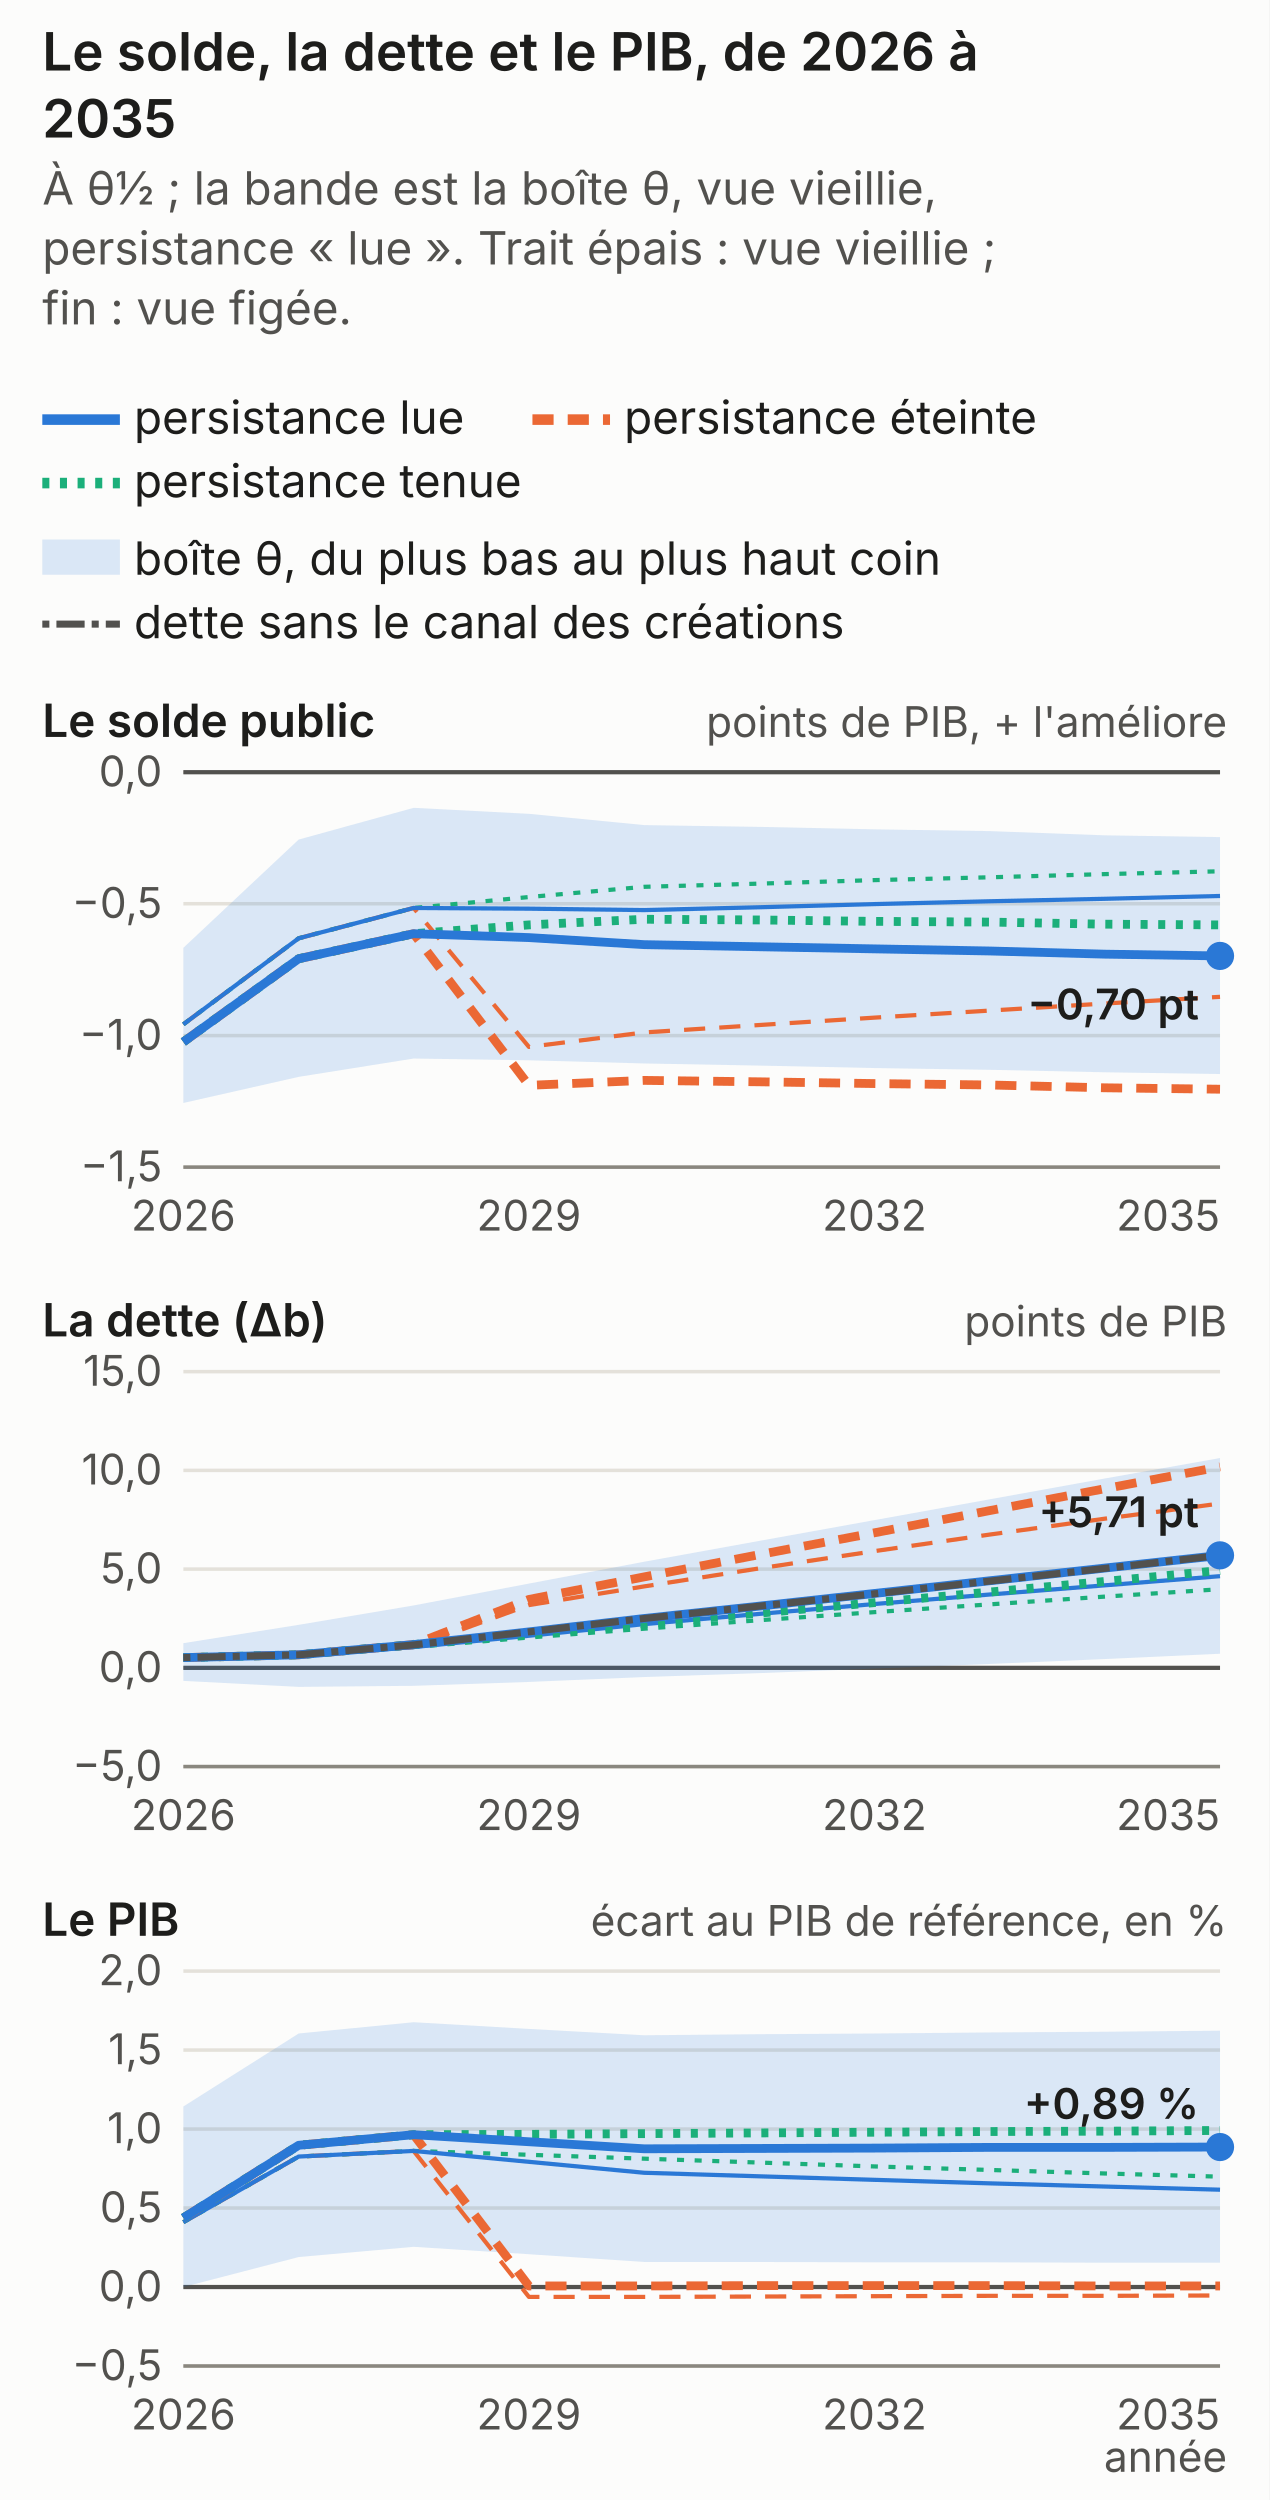
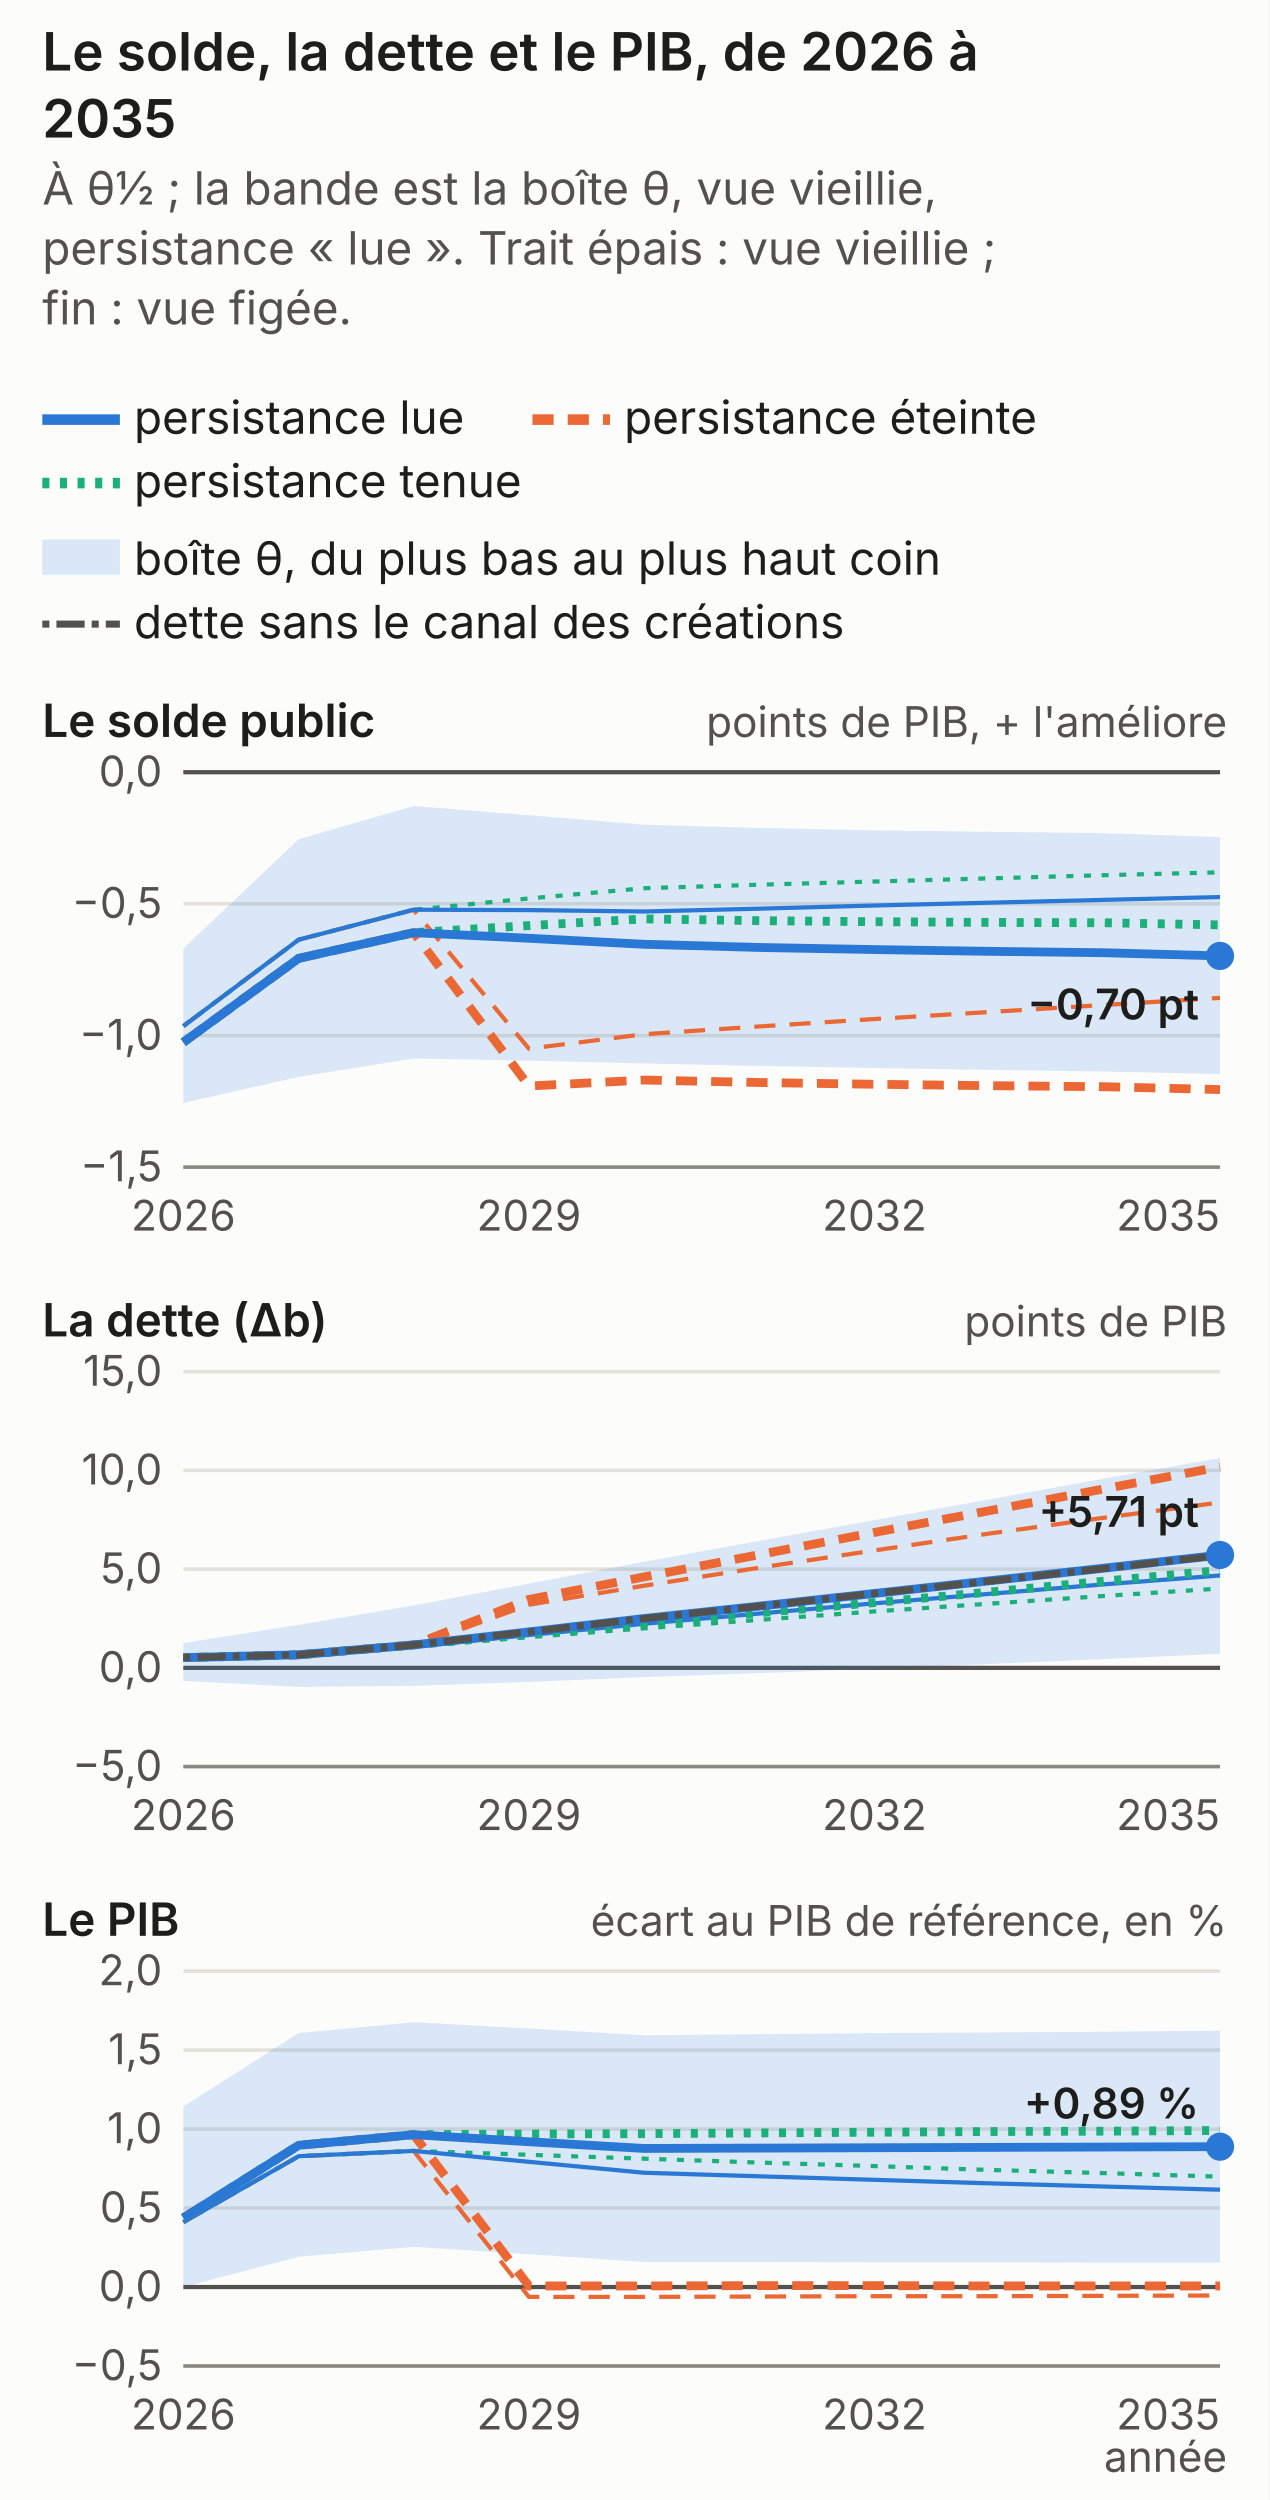
<svg xmlns="http://www.w3.org/2000/svg" viewBox="0 0 360 709" width="360" height="709" role="img" aria-labelledby="pres2027_lisnard_programme-trajectoire-t pres2027_lisnard_programme-trajectoire-d" font-size="13">
  <style>.g-fond{fill:#fcfcfb}.g-encre{fill:#1d1d1b}.g-doux{fill:#52514e}
.g-axe{stroke:#8a877f}.g-grille{stroke:#e4e1da}.g-zero{stroke:#52514e}
.g-s1{stroke:#2a78d6}.g-s2{stroke:#eb6834}.g-s3{stroke:#1baf7a}.g-s4{stroke:#6250d6}
.g-f1{fill:#2a78d6}.g-f2{fill:#eb6834}.g-f3{fill:#1baf7a}.g-f4{fill:#6250d6}
.g-bande{fill:#2a78d6;fill-opacity:.16}.g-plus{fill:#2a78d6}.g-moins{fill:#e34948}
.g-total{fill:#52514e}.g-lien{stroke:#8a877f}.g-sur{fill:#ffffff}
@media (prefers-color-scheme: dark){
.g-fond{fill:#1a1a19}.g-encre{fill:#ece9e2}.g-doux{fill:#c3c2b7}
.g-axe{stroke:#8f8b80}.g-grille{stroke:#33322f}.g-zero{stroke:#c3c2b7}
.g-s1{stroke:#3987e5}.g-s2{stroke:#d95926}.g-s3{stroke:#199e70}.g-s4{stroke:#9085e9}
.g-f1{fill:#3987e5}.g-f2{fill:#d95926}.g-f3{fill:#199e70}.g-f4{fill:#9085e9}
.g-bande{fill:#3987e5;fill-opacity:.24}.g-plus{fill:#3987e5}.g-moins{fill:#e66767}
.g-total{fill:#6b6862}.g-lien{stroke:#8f8b80}}
text{font-family:system-ui,-apple-system,"Segoe UI",sans-serif}</style>
  <rect class="g-fond" fill="#fcfcfb" x="0" y="0" width="360" height="709" />
  <text class="g-encre" fill="#1d1d1b" x="12" y="20" text-anchor="start" font-size="15" font-weight="600">Le solde, la dette et le PIB, de 2026 à</text>
  <text class="g-encre" fill="#1d1d1b" x="12" y="39" text-anchor="start" font-size="15" font-weight="600">2035</text>
  <text class="g-doux" fill="#52514e" x="12" y="58" text-anchor="start">À θ½ ; la bande est la boîte θ, vue vieillie,</text>
  <text class="g-doux" fill="#52514e" x="12" y="75" text-anchor="start">persistance « lue ». Trait épais : vue vieillie ;</text>
  <text class="g-doux" fill="#52514e" x="12" y="92" text-anchor="start">fin : vue figée.</text>
  <line class="g-s1" stroke="#2a78d6" stroke-width="3" x1="12" y1="119" x2="34" y2="119" />
  <text class="g-encre" fill="#1d1d1b" x="38" y="123" text-anchor="start">persistance lue</text>
  <line class="g-s2" stroke="#eb6834" stroke-width="3" stroke-dasharray="6 4" x1="151" y1="119" x2="173" y2="119" />
  <text class="g-encre" fill="#1d1d1b" x="177" y="123" text-anchor="start">persistance éteinte</text>
  <line class="g-s3" stroke="#1baf7a" stroke-width="3" stroke-dasharray="2 3" x1="12" y1="137" x2="34" y2="137" />
  <text class="g-encre" fill="#1d1d1b" x="38" y="141" text-anchor="start">persistance tenue</text>
  <rect class="g-bande" fill="#2a78d6" fill-opacity=".16" x="12" y="153" width="22" height="10" />
  <text class="g-encre" fill="#1d1d1b" x="38" y="163" text-anchor="start">boîte θ, du plus bas au plus haut coin</text>
  <line class="g-zero" stroke="#52514e" stroke-width="2" stroke-dasharray="2 2 8 2" x1="12" y1="177" x2="34" y2="177" />
  <text class="g-encre" fill="#1d1d1b" x="38" y="181" text-anchor="start">dette sans le canal des créations</text>
  <text class="g-encre" fill="#1d1d1b" x="12" y="209" text-anchor="start" font-weight="600">Le solde public</text>
  <text class="g-doux" fill="#52514e" x="348" y="209" text-anchor="end" font-size="12">points de PIB, + l'améliore</text>
  <line class="g-grille" stroke="#e4e1da" stroke-width="1" x1="52" y1="331" x2="346" y2="331" />
  <text class="g-doux" fill="#52514e" x="46" y="335" text-anchor="end" font-size="12">−1,5</text>
  <line class="g-grille" stroke="#e4e1da" stroke-width="1" x1="52" y1="293.7" x2="346" y2="293.7" />
  <text class="g-doux" fill="#52514e" x="46" y="297.7" text-anchor="end" font-size="12">−1,0</text>
  <line class="g-grille" stroke="#e4e1da" stroke-width="1" x1="52" y1="256.3" x2="346" y2="256.3" />
  <text class="g-doux" fill="#52514e" x="46" y="260.3" text-anchor="end" font-size="12">−0,5</text>
  <line class="g-grille" stroke="#e4e1da" stroke-width="1" x1="52" y1="219" x2="346" y2="219" />
  <text class="g-doux" fill="#52514e" x="46" y="223" text-anchor="end" font-size="12">0,0</text>
  <line class="g-zero" stroke="#52514e" stroke-width="1.2" x1="52" y1="219" x2="346" y2="219" />
-   <polygon class="g-bande" fill="#2a78d6" fill-opacity=".16" points="52,268.8 84.7,238.1 117.3,229.1 150,230.8 182.7,234 215.3,234.5 248,235.2 280.7,235.7 313.3,236.9 346,237.4 346,304.6 313.3,304.1 280.7,303.4 248,302.9 215.3,302.2 182.7,301.6 150,300.7 117.3,300.2 84.7,305.4 52,312.8" />
-   <polyline class="g-s2" stroke="#eb6834" fill="none" stroke-width="1.2" stroke-dasharray="6 4" stroke-linejoin="round" points="52,290.5 84.7,266.1 117.3,257.5 150,296.9 182.7,292.8 215.3,290.7 248,288.6 280.7,286.6 313.3,284.6 346,282.7" />
-   <polyline class="g-s3" stroke="#1baf7a" fill="none" stroke-width="1.2" stroke-dasharray="2 3" stroke-linejoin="round" points="52,290.5 84.7,266.1 117.3,257.5 150,254.4 182.7,251.5 215.3,250.6 248,249.6 280.7,248.8 313.3,247.9 346,247.1" />
-   <polyline class="g-s1" stroke="#2a78d6" fill="none" stroke-width="1.2" stroke-linejoin="round" points="52,290.5 84.7,266.1 117.3,257.5 150,257.7 182.7,258.1 215.3,257.3 248,256.4 280.7,255.6 313.3,254.9 346,254.1" />
-   <polyline class="g-s2" stroke="#eb6834" fill="none" stroke-width="2.5" stroke-dasharray="6 4" stroke-linejoin="round" points="52,295.5 84.7,271.9 117.3,264.8 150,307.8 182.7,306.4 215.3,306.8 248,307.3 280.7,307.7 313.3,308.5 346,308.9" />
-   <polyline class="g-s3" stroke="#1baf7a" fill="none" stroke-width="2.5" stroke-dasharray="2 3" stroke-linejoin="round" points="52,295.5 84.7,271.9 117.3,264.8 150,262.3 182.7,260.7 215.3,260.9 248,261.3 280.7,261.5 313.3,262.1 346,262.3" />
-   <polyline class="g-s1" stroke="#2a78d6" fill="none" stroke-width="2.5" stroke-linejoin="round" points="52,295.5 84.7,271.9 117.3,264.8 150,265.9 182.7,267.9 215.3,268.5 248,269.1 280.7,269.7 313.3,270.6 346,271.1" />
+   <polygon class="g-bande" fill="#2a78d6" fill-opacity=".16" points="52,269 84.7,238 117.3,228.6 150,231.2 182.7,233.9 215.3,234.8 248,235.5 280.7,235.9 313.3,236.3 346,237.4 346,304.6 313.3,303.9 280.7,303.4 248,302.9 215.3,302.3 182.7,301.6 150,300.8 117.3,300.2 84.7,305.4 52,312.8" />
+   <polyline class="g-s2" stroke="#eb6834" fill="none" stroke-width="1.2" stroke-dasharray="6 4" stroke-linejoin="round" points="52,291 84.7,266.5 117.3,258 150,297.4 182.7,293.3 215.3,291.1 248,289 280.7,287 313.3,285 346,283" />
+   <polyline class="g-s3" stroke="#1baf7a" fill="none" stroke-width="1.2" stroke-dasharray="2 3" stroke-linejoin="round" points="52,291 84.7,266.5 117.3,258 150,254.8 182.7,251.9 215.3,250.9 248,250 280.7,249.1 313.3,248.2 346,247.4" />
+   <polyline class="g-s1" stroke="#2a78d6" fill="none" stroke-width="1.2" stroke-linejoin="round" points="52,291 84.7,266.5 117.3,258 150,258.1 182.7,258.5 215.3,257.7 248,256.8 280.7,256 313.3,255.2 346,254.4" />
+   <polyline class="g-s2" stroke="#eb6834" fill="none" stroke-width="2.5" stroke-dasharray="6 4" stroke-linejoin="round" points="52,295.6 84.7,271.8 117.3,264.5 150,308 182.7,306.3 215.3,307 248,307.5 280.7,307.9 313.3,308.2 346,309" />
+   <polyline class="g-s3" stroke="#1baf7a" fill="none" stroke-width="2.5" stroke-dasharray="2 3" stroke-linejoin="round" points="52,295.6 84.7,271.8 117.3,264.5 150,262.5 182.7,260.6 215.3,261.1 248,261.4 280.7,261.6 313.3,261.7 346,262.3" />
+   <polyline class="g-s1" stroke="#2a78d6" fill="none" stroke-width="2.5" stroke-linejoin="round" points="52,295.6 84.7,271.8 117.3,264.5 150,266.1 182.7,267.8 215.3,268.7 248,269.3 280.7,269.8 313.3,270.2 346,271.1" />
  <circle class="g-f1" fill="#2a78d6" cx="346" cy="271.1" r="4" />
  <text class="g-encre" fill="#1d1d1b" x="340" y="289.1" text-anchor="end" font-size="12" font-weight="600">−0,70 pt</text>
  <line class="g-axe" stroke="#8a877f" stroke-width="1" x1="52" y1="331" x2="346" y2="331" />
  <text class="g-doux" fill="#52514e" x="52" y="349" text-anchor="middle" font-size="12">2026</text>
  <text class="g-doux" fill="#52514e" x="150" y="349" text-anchor="middle" font-size="12">2029</text>
  <text class="g-doux" fill="#52514e" x="248" y="349" text-anchor="middle" font-size="12">2032</text>
  <text class="g-doux" fill="#52514e" x="346" y="349" text-anchor="end" font-size="12">2035</text>
  <text class="g-encre" fill="#1d1d1b" x="12" y="379" text-anchor="start" font-weight="600">La dette (Δb)</text>
  <text class="g-doux" fill="#52514e" x="348" y="379" text-anchor="end" font-size="12">points de PIB</text>
  <line class="g-grille" stroke="#e4e1da" stroke-width="1" x1="52" y1="501" x2="346" y2="501" />
  <text class="g-doux" fill="#52514e" x="46" y="505" text-anchor="end" font-size="12">−5,0</text>
  <line class="g-grille" stroke="#e4e1da" stroke-width="1" x1="52" y1="473" x2="346" y2="473" />
  <text class="g-doux" fill="#52514e" x="46" y="477" text-anchor="end" font-size="12">0,0</text>
  <line class="g-grille" stroke="#e4e1da" stroke-width="1" x1="52" y1="445" x2="346" y2="445" />
  <text class="g-doux" fill="#52514e" x="46" y="449" text-anchor="end" font-size="12">5,0</text>
  <line class="g-grille" stroke="#e4e1da" stroke-width="1" x1="52" y1="417" x2="346" y2="417" />
  <text class="g-doux" fill="#52514e" x="46" y="421" text-anchor="end" font-size="12">10,0</text>
  <line class="g-grille" stroke="#e4e1da" stroke-width="1" x1="52" y1="389" x2="346" y2="389" />
  <text class="g-doux" fill="#52514e" x="46" y="393" text-anchor="end" font-size="12">15,0</text>
  <line class="g-zero" stroke="#52514e" stroke-width="1.2" x1="52" y1="473" x2="346" y2="473" />
  <polygon class="g-bande" fill="#2a78d6" fill-opacity=".16" points="52,466 84.7,460.8 117.3,455.3 150,449.1 182.7,442.9 215.3,437 248,431.1 280.7,425.2 313.3,419.3 346,413.5 346,469 313.3,470.5 280.7,471.9 248,473.2 215.3,474.5 182.7,475.6 150,477 117.3,478.1 84.7,478.4 52,476.7" />
-   <polyline class="g-s2" stroke="#eb6834" fill="none" stroke-width="1.2" stroke-dasharray="6 4" stroke-linejoin="round" points="52,470.3 84.7,469.6 117.3,467.1 150,455.2 182.7,449.9 215.3,444.8 248,439.9 280.7,435.2 313.3,430.7 346,426.4" />
-   <polyline class="g-s3" stroke="#1baf7a" fill="none" stroke-width="1.2" stroke-dasharray="2 3" stroke-linejoin="round" points="52,470.3 84.7,469.6 117.3,467.1 150,464.4 182.7,461.9 215.3,459.5 248,457.2 280.7,455 313.3,452.8 346,450.7" />
-   <polyline class="g-s1" stroke="#2a78d6" fill="none" stroke-width="1.2" stroke-linejoin="round" points="52,470.3 84.7,469.6 117.3,467.1 150,463.9 182.7,460.6 215.3,457.7 248,454.9 280.7,452.2 313.3,449.6 346,447" />
-   <polyline class="g-s2" stroke="#eb6834" fill="none" stroke-width="2.5" stroke-dasharray="6 4" stroke-linejoin="round" points="52,470.1 84.7,469.3 117.3,466.4 150,453.6 182.7,447.2 215.3,440.9 248,434.7 280.7,428.4 313.3,422.2 346,416" />
-   <polyline class="g-s3" stroke="#1baf7a" fill="none" stroke-width="2.5" stroke-dasharray="2 3" stroke-linejoin="round" points="52,470.1 84.7,469.3 117.3,466.4 150,463.4 182.7,460.4 215.3,457.5 248,454.5 280.7,451.5 313.3,448.5 346,445.4" />
-   <polyline class="g-s1" stroke="#2a78d6" fill="none" stroke-width="2.5" stroke-linejoin="round" points="52,470.1 84.7,469.3 117.3,466.4 150,462.8 182.7,459 215.3,455.5 248,451.9 280.7,448.3 313.3,444.7 346,441.1" />
-   <polyline class="g-zero" stroke="#52514e" fill="none" stroke-width="2" stroke-dasharray="2 2 8 2" points="52,470.1 84.7,469.3 117.3,466.5 150,462.8 182.7,459 215.3,455.5 248,452 280.7,448.4 313.3,444.8 346,441.1" />
-   <circle class="g-f1" fill="#2a78d6" cx="346" cy="441.1" r="4" />
-   <text class="g-encre" fill="#1d1d1b" x="340" y="433.1" text-anchor="end" font-size="12" font-weight="600">+5,71 pt</text>
+   <polyline class="g-s2" stroke="#eb6834" fill="none" stroke-width="1.2" stroke-dasharray="6 4" stroke-linejoin="round" points="52,470.3 84.7,469.6 117.3,467 150,455.1 182.7,449.7 215.3,444.6 248,439.7 280.7,434.9 313.3,430.4 346,426.1" />
+   <polyline class="g-s3" stroke="#1baf7a" fill="none" stroke-width="1.2" stroke-dasharray="2 3" stroke-linejoin="round" points="52,470.3 84.7,469.6 117.3,467 150,464.3 182.7,461.8 215.3,459.4 248,457 280.7,454.8 313.3,452.6 346,450.5" />
+   <polyline class="g-s1" stroke="#2a78d6" fill="none" stroke-width="1.2" stroke-linejoin="round" points="52,470.3 84.7,469.6 117.3,467 150,463.7 182.7,460.5 215.3,457.6 248,454.7 280.7,452 313.3,449.3 346,446.8" />
+   <polyline class="g-s2" stroke="#eb6834" fill="none" stroke-width="2.5" stroke-dasharray="6 4" stroke-linejoin="round" points="52,470.1 84.7,469.3 117.3,466.5 150,453.6 182.7,447.2 215.3,440.9 248,434.6 280.7,428.4 313.3,422.2 346,416" />
+   <polyline class="g-s3" stroke="#1baf7a" fill="none" stroke-width="2.5" stroke-dasharray="2 3" stroke-linejoin="round" points="52,470.1 84.7,469.3 117.3,466.5 150,463.4 182.7,460.4 215.3,457.4 248,454.5 280.7,451.5 313.3,448.4 346,445.4" />
+   <polyline class="g-s1" stroke="#2a78d6" fill="none" stroke-width="2.5" stroke-linejoin="round" points="52,470.1 84.7,469.3 117.3,466.5 150,462.8 182.7,459 215.3,455.5 248,451.9 280.7,448.3 313.3,444.7 346,441" />
+   <polyline class="g-zero" stroke="#52514e" fill="none" stroke-width="2" stroke-dasharray="2 2 8 2" points="52,470.1 84.7,469.3 117.3,466.5 150,462.8 182.7,459 215.3,455.5 248,451.9 280.7,448.4 313.3,444.8 346,441.1" />
+   <circle class="g-f1" fill="#2a78d6" cx="346" cy="441" r="4" />
+   <text class="g-encre" fill="#1d1d1b" x="340" y="433" text-anchor="end" font-size="12" font-weight="600">+5,71 pt</text>
  <line class="g-axe" stroke="#8a877f" stroke-width="1" x1="52" y1="501" x2="346" y2="501" />
  <text class="g-doux" fill="#52514e" x="52" y="519" text-anchor="middle" font-size="12">2026</text>
  <text class="g-doux" fill="#52514e" x="150" y="519" text-anchor="middle" font-size="12">2029</text>
  <text class="g-doux" fill="#52514e" x="248" y="519" text-anchor="middle" font-size="12">2032</text>
  <text class="g-doux" fill="#52514e" x="346" y="519" text-anchor="end" font-size="12">2035</text>
  <text class="g-encre" fill="#1d1d1b" x="12" y="549" text-anchor="start" font-weight="600">Le PIB</text>
  <text class="g-doux" fill="#52514e" x="348" y="549" text-anchor="end" font-size="12">écart au PIB de référence, en %</text>
  <line class="g-grille" stroke="#e4e1da" stroke-width="1" x1="52" y1="671" x2="346" y2="671" />
  <text class="g-doux" fill="#52514e" x="46" y="675" text-anchor="end" font-size="12">−0,5</text>
  <line class="g-grille" stroke="#e4e1da" stroke-width="1" x1="52" y1="648.6" x2="346" y2="648.6" />
  <text class="g-doux" fill="#52514e" x="46" y="652.6" text-anchor="end" font-size="12">0,0</text>
  <line class="g-grille" stroke="#e4e1da" stroke-width="1" x1="52" y1="626.2" x2="346" y2="626.2" />
  <text class="g-doux" fill="#52514e" x="46" y="630.2" text-anchor="end" font-size="12">0,5</text>
  <line class="g-grille" stroke="#e4e1da" stroke-width="1" x1="52" y1="603.8" x2="346" y2="603.8" />
  <text class="g-doux" fill="#52514e" x="46" y="607.8" text-anchor="end" font-size="12">1,0</text>
  <line class="g-grille" stroke="#e4e1da" stroke-width="1" x1="52" y1="581.4" x2="346" y2="581.4" />
  <text class="g-doux" fill="#52514e" x="46" y="585.4" text-anchor="end" font-size="12">1,5</text>
  <line class="g-grille" stroke="#e4e1da" stroke-width="1" x1="52" y1="559" x2="346" y2="559" />
  <text class="g-doux" fill="#52514e" x="46" y="563" text-anchor="end" font-size="12">2,0</text>
  <line class="g-zero" stroke="#52514e" stroke-width="1.2" x1="52" y1="648.6" x2="346" y2="648.6" />
-   <polygon class="g-bande" fill="#2a78d6" fill-opacity=".16" points="52,597.4 84.7,576.7 117.3,573.5 150,575.4 182.7,577.2 215.3,576.9 248,576.7 280.7,576.4 313.3,576.2 346,575.9 346,641.7 313.3,641.7 280.7,641.6 248,641.6 215.3,641.5 182.7,641.5 150,639.3 117.3,637.2 84.7,640.1 52,648.6" />
-   <polyline class="g-s2" stroke="#eb6834" fill="none" stroke-width="1.2" stroke-dasharray="6 4" stroke-linejoin="round" points="52,630.2 84.7,611.6 117.3,610 150,651.4 182.7,651.4 215.3,651.3 248,651.2 280.7,651.1 313.3,651.1 346,651" />
-   <polyline class="g-s3" stroke="#1baf7a" fill="none" stroke-width="1.2" stroke-dasharray="2 3" stroke-linejoin="round" points="52,630.2 84.7,611.6 117.3,610 150,611.1 182.7,612.2 215.3,613.3 248,614.4 280.7,615.4 313.3,616.4 346,617.3" />
-   <polyline class="g-s1" stroke="#2a78d6" fill="none" stroke-width="1.2" stroke-linejoin="round" points="52,630.2 84.7,611.6 117.3,610 150,613.1 182.7,616.2 215.3,617.2 248,618.2 280.7,619.2 313.3,620.1 346,621" />
-   <polyline class="g-s2" stroke="#eb6834" fill="none" stroke-width="2.5" stroke-dasharray="6 4" stroke-linejoin="round" points="52,629 84.7,608.4 117.3,605.4 150,648.3 182.7,648.3 215.3,648.2 248,648.2 280.7,648.2 313.3,648.3 346,648.3" />
-   <polyline class="g-s3" stroke="#1baf7a" fill="none" stroke-width="2.5" stroke-dasharray="2 3" stroke-linejoin="round" points="52,629 84.7,608.4 117.3,605.4 150,605.3 182.7,605.1 215.3,604.9 248,604.7 280.7,604.5 313.3,604.4 346,604.2" />
-   <polyline class="g-s1" stroke="#2a78d6" fill="none" stroke-width="2.5" stroke-linejoin="round" points="52,629 84.7,608.4 117.3,605.4 150,607.4 182.7,609.4 215.3,609.3 248,609.2 280.7,609 313.3,609 346,608.9" />
-   <circle class="g-f1" fill="#2a78d6" cx="346" cy="608.9" r="4" />
-   <text class="g-encre" fill="#1d1d1b" x="340" y="600.9" text-anchor="end" font-size="12" font-weight="600">+0,89 %</text>
+   <polygon class="g-bande" fill="#2a78d6" fill-opacity=".16" points="52,597.4 84.7,576.6 117.3,573.5 150,575.3 182.7,577.2 215.3,576.9 248,576.6 280.7,576.4 313.3,576.2 346,575.9 346,641.7 313.3,641.7 280.7,641.6 248,641.6 215.3,641.5 182.7,641.5 150,639.3 117.3,637.2 84.7,640 52,648.6" />
+   <polyline class="g-s2" stroke="#eb6834" fill="none" stroke-width="1.2" stroke-dasharray="6 4" stroke-linejoin="round" points="52,630.2 84.7,611.5 117.3,610 150,651.4 182.7,651.4 215.3,651.3 248,651.2 280.7,651.2 313.3,651.1 346,651" />
+   <polyline class="g-s3" stroke="#1baf7a" fill="none" stroke-width="1.2" stroke-dasharray="2 3" stroke-linejoin="round" points="52,630.2 84.7,611.5 117.3,610 150,611.1 182.7,612.2 215.3,613.3 248,614.3 280.7,615.4 313.3,616.3 346,617.3" />
+   <polyline class="g-s1" stroke="#2a78d6" fill="none" stroke-width="1.2" stroke-linejoin="round" points="52,630.2 84.7,611.5 117.3,610 150,613.1 182.7,616.2 215.3,617.2 248,618.2 280.7,619.2 313.3,620.1 346,621" />
+   <polyline class="g-s2" stroke="#eb6834" fill="none" stroke-width="2.5" stroke-dasharray="6 4" stroke-linejoin="round" points="52,629 84.7,608.4 117.3,605.4 150,648.3 182.7,648.3 215.3,648.2 248,648.2 280.7,648.3 313.3,648.3 346,648.3" />
+   <polyline class="g-s3" stroke="#1baf7a" fill="none" stroke-width="2.5" stroke-dasharray="2 3" stroke-linejoin="round" points="52,629 84.7,608.4 117.3,605.4 150,605.2 182.7,605.1 215.3,604.9 248,604.7 280.7,604.5 313.3,604.4 346,604.2" />
+   <polyline class="g-s1" stroke="#2a78d6" fill="none" stroke-width="2.5" stroke-linejoin="round" points="52,629 84.7,608.4 117.3,605.4 150,607.4 182.7,609.3 215.3,609.2 248,609.1 280.7,609 313.3,608.9 346,608.8" />
+   <circle class="g-f1" fill="#2a78d6" cx="346" cy="608.8" r="4" />
+   <text class="g-encre" fill="#1d1d1b" x="340" y="600.8" text-anchor="end" font-size="12" font-weight="600">+0,89 %</text>
  <line class="g-axe" stroke="#8a877f" stroke-width="1" x1="52" y1="671" x2="346" y2="671" />
  <text class="g-doux" fill="#52514e" x="52" y="689" text-anchor="middle" font-size="12">2026</text>
  <text class="g-doux" fill="#52514e" x="150" y="689" text-anchor="middle" font-size="12">2029</text>
  <text class="g-doux" fill="#52514e" x="248" y="689" text-anchor="middle" font-size="12">2032</text>
  <text class="g-doux" fill="#52514e" x="346" y="689" text-anchor="end" font-size="12">2035</text>
  <text class="g-doux" fill="#52514e" x="348" y="701" text-anchor="end" font-size="12">année</text>
</svg>
